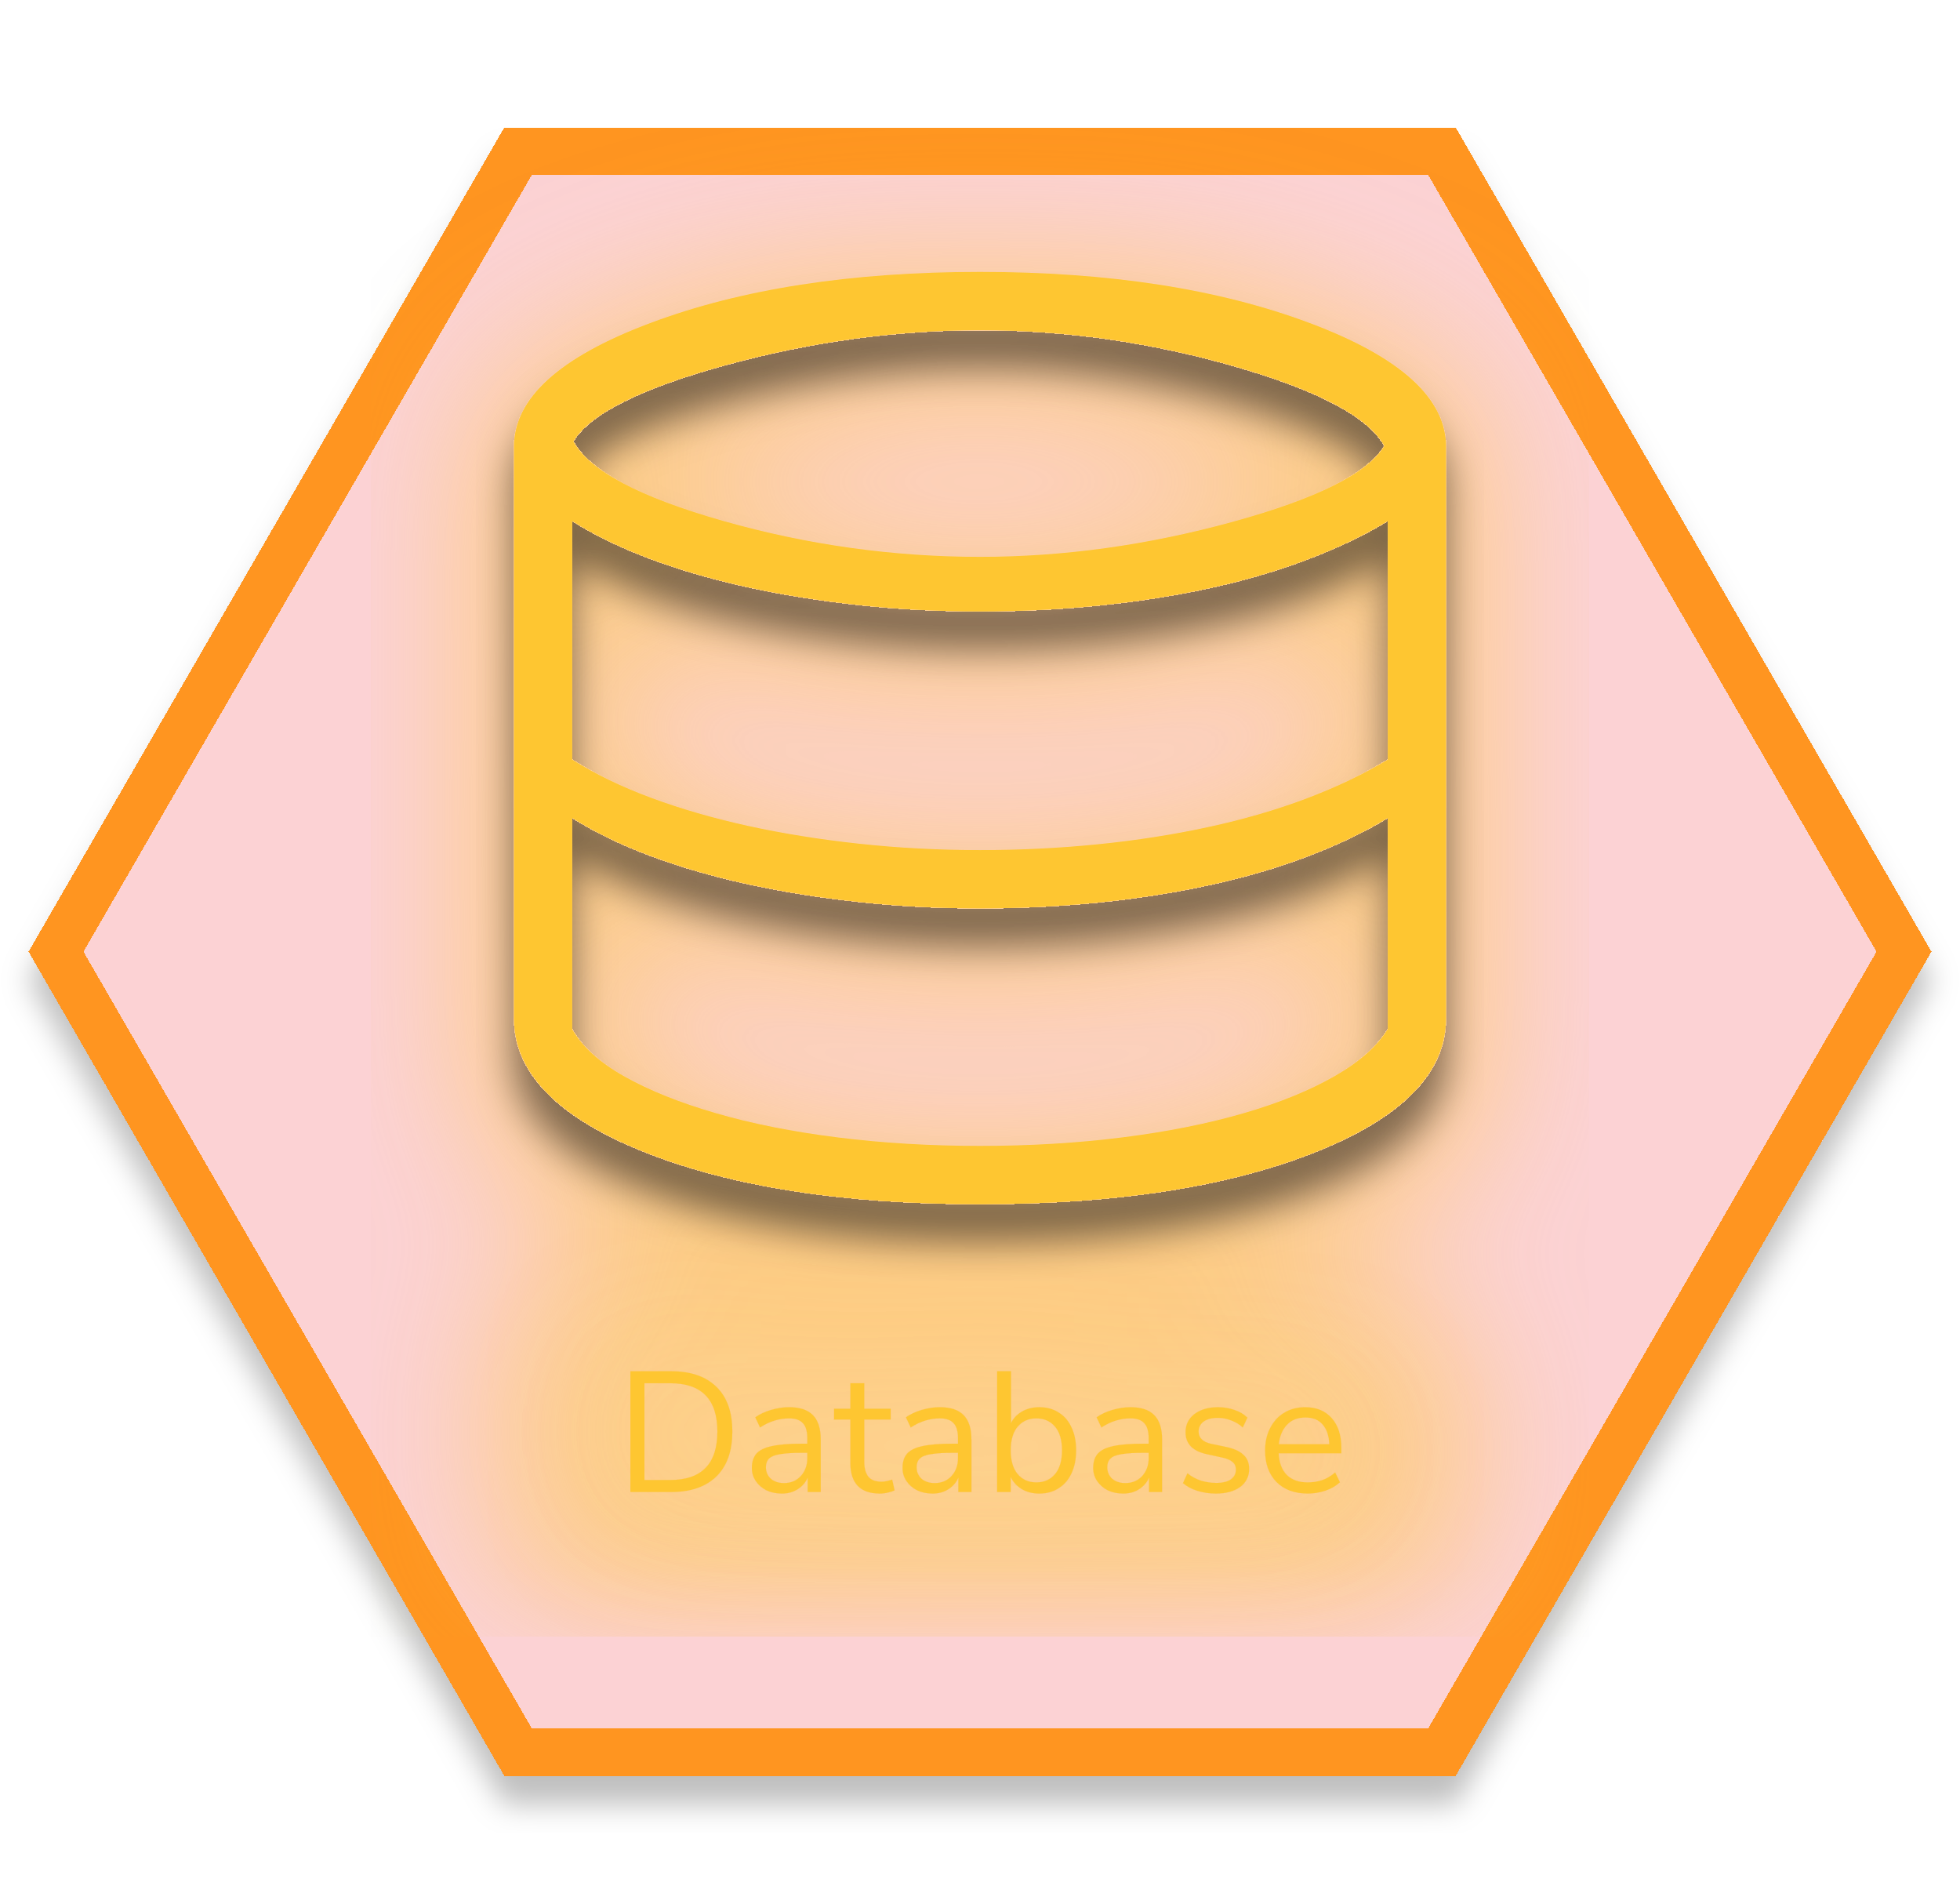
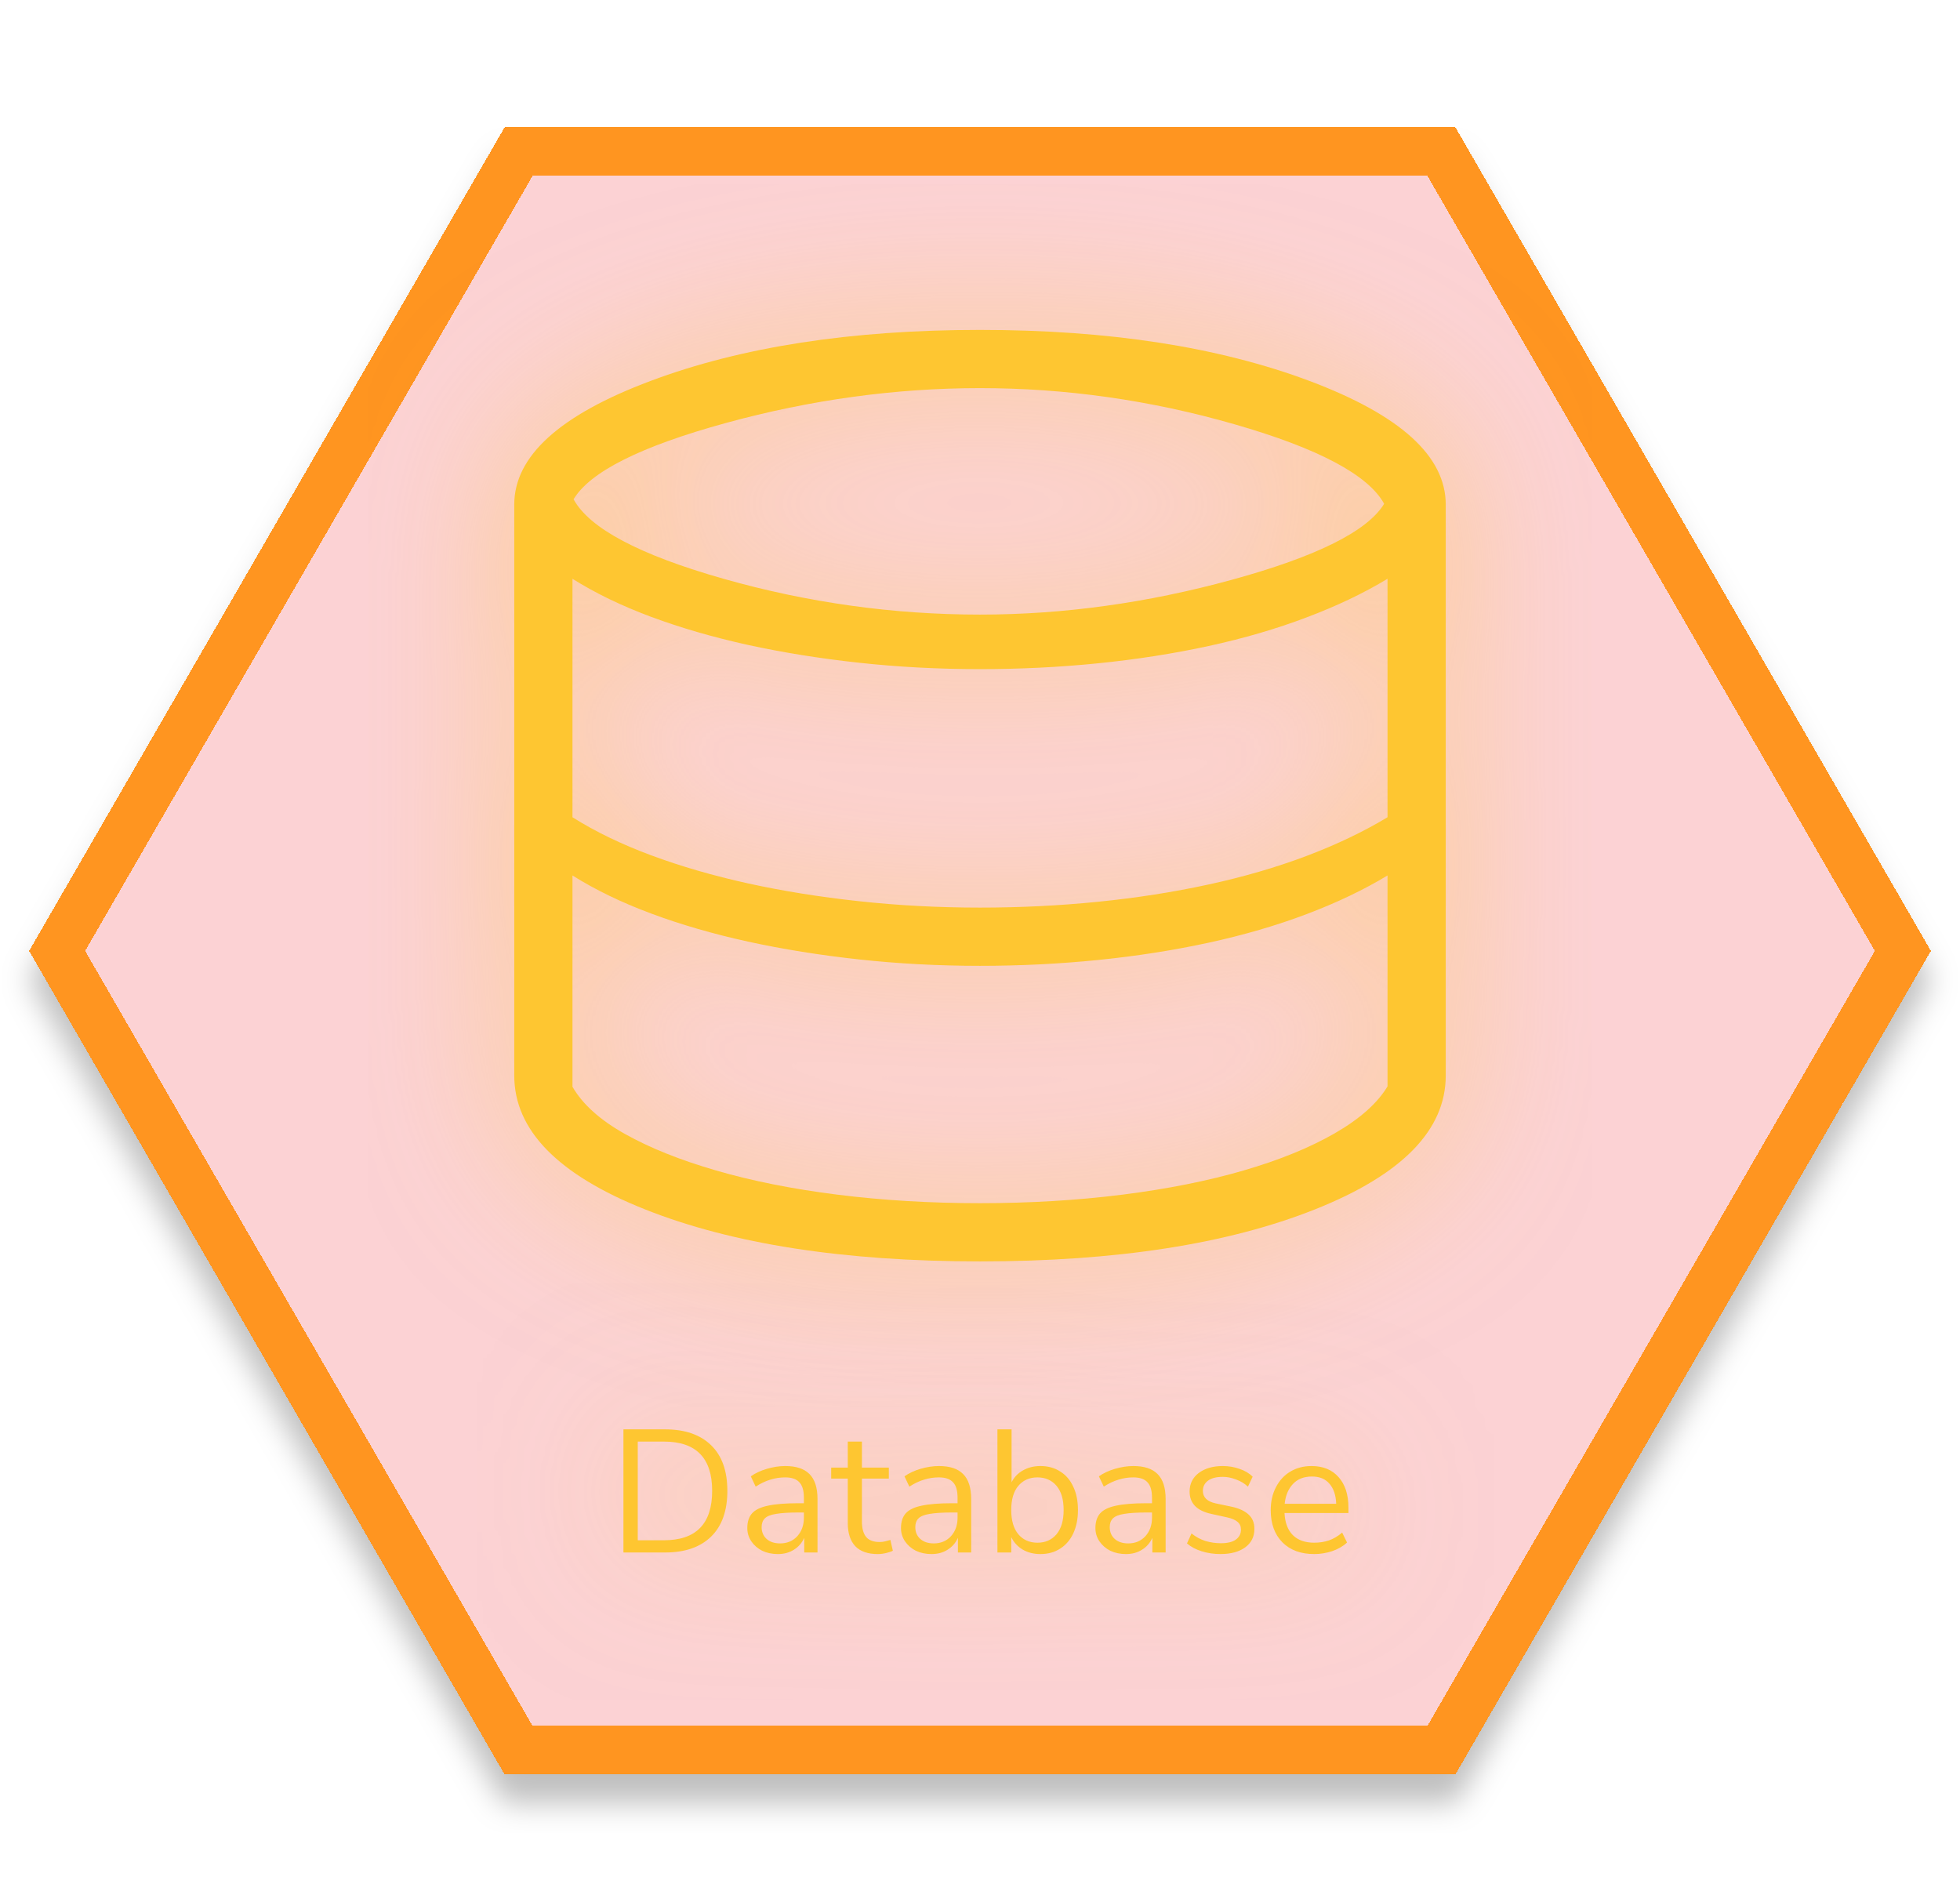
- <svg xmlns="http://www.w3.org/2000/svg" width="206" height="200" viewBox="0 0 206 200" fill="none">
-   <g filter="url(#filter0_d_666_107)">
-     <path d="M203 100L153 186.603L53 186.603L3 100L53 13.398L153 13.398L203 100Z" fill="#F21E2C" fill-opacity="0.2" shape-rendering="crispEdges" />
-     <path d="M151.557 15.898L200.113 100L151.557 184.103L54.443 184.103L5.887 100L54.443 15.898L151.557 15.898Z" stroke="#FF9520" stroke-width="5" stroke-miterlimit="1.367" stroke-linecap="round" shape-rendering="crispEdges" />
+ <svg xmlns="http://www.w3.org/2000/svg" width="202" height="196" viewBox="0 0 202 196" fill="none">
+   <g filter="url(#filter0_d_935_747)">
+     <path d="M199 98L150 182.87L52 182.87L3 98L52 13.13L150 13.13L199 98Z" fill="#F21E2C" fill-opacity="0.2" shape-rendering="crispEdges" />
+     <path d="M148.557 15.63L196.113 98L148.557 180.37L53.443 180.37L5.887 98L53.443 15.63L148.557 15.63Z" stroke="#FF9520" stroke-width="5" stroke-miterlimit="1.367" stroke-linecap="round" shape-rendering="crispEdges" />
  </g>
-   <g filter="url(#filter1_d_666_107)">
-     <g filter="url(#filter2_d_666_107)">
-       <path d="M103 126.531C88.69 126.531 76.949 124.708 67.778 121.063C58.606 117.414 54.02 112.72 54.02 106.982V46.939C54.02 41.853 58.796 37.52 68.347 33.941C77.89 30.361 89.441 28.571 103 28.571C116.559 28.571 128.11 30.361 137.653 33.941C147.204 37.52 151.98 41.853 151.98 46.939V106.988C151.98 112.722 147.394 117.414 138.222 121.063C129.051 124.708 117.31 126.531 103 126.531ZM103 58.51C111.767 58.51 120.604 57.288 129.51 54.843C138.42 52.398 143.751 49.737 145.502 46.859C143.829 43.818 138.584 41.031 129.767 38.496C120.951 35.961 112.029 34.694 103 34.694C94.106 34.694 85.196 35.916 76.269 38.361C67.339 40.81 62.002 43.484 60.259 46.382C61.925 49.443 67.182 52.231 76.031 54.745C84.88 57.255 93.869 58.51 103 58.51ZM103 89.325C107.204 89.325 111.337 89.12 115.398 88.712C119.459 88.304 123.339 87.698 127.037 86.894C130.739 86.09 134.178 85.088 137.353 83.888C140.524 82.684 143.359 81.329 145.857 79.822V54.745C143.359 56.255 140.522 57.608 137.347 58.804C134.175 60.008 130.739 61.012 127.037 61.816C123.335 62.62 119.455 63.227 115.398 63.635C111.341 64.043 107.208 64.247 103 64.247C98.633 64.247 94.39 64.022 90.271 63.574C86.149 63.124 82.257 62.5 78.596 61.7C74.935 60.892 71.543 59.908 68.42 58.749C65.298 57.586 62.539 56.251 60.143 54.745V79.822C62.539 81.333 65.298 82.667 68.42 83.826C71.543 84.986 74.935 85.969 78.596 86.778C82.261 87.582 86.153 88.206 90.271 88.651C94.394 89.1 98.637 89.325 103 89.325ZM103 120.408C108.245 120.408 113.231 120.11 117.957 119.514C122.684 118.918 126.933 118.071 130.704 116.973C134.471 115.88 137.675 114.573 140.316 113.055C142.949 111.537 144.796 109.894 145.857 108.127V85.945C143.359 87.455 140.522 88.81 137.347 90.01C134.175 91.21 130.739 92.212 127.037 93.016C123.335 93.82 119.455 94.427 115.398 94.835C111.341 95.243 107.208 95.447 103 95.447C98.633 95.447 94.39 95.222 90.271 94.773C86.149 94.325 82.257 93.7 78.596 92.9C74.935 92.096 71.543 91.112 68.42 89.949C65.298 88.786 62.539 87.451 60.143 85.945V108.163C61.204 110.008 63.047 111.665 65.671 113.135C68.296 114.604 71.492 115.884 75.259 116.973C79.026 118.071 83.282 118.918 88.025 119.514C92.763 120.11 97.755 120.408 103 120.408Z" fill="#FEC631" />
-     </g>
-     <g filter="url(#filter3_d_666_107)">
-       <path d="M66.256 156.776V144.086H70.54C72.592 144.086 74.176 144.632 75.292 145.724C76.408 146.804 76.966 148.37 76.966 150.422C76.966 152.474 76.408 154.046 75.292 155.138C74.176 156.23 72.592 156.776 70.54 156.776H66.256ZM67.732 155.516H70.432C73.744 155.516 75.4 153.818 75.4 150.422C75.4 147.038 73.744 145.346 70.432 145.346H67.732V155.516ZM82.172 156.938C81.572 156.938 81.032 156.824 80.552 156.596C80.084 156.356 79.712 156.032 79.436 155.624C79.16 155.216 79.022 154.76 79.022 154.256C79.022 153.62 79.184 153.116 79.508 152.744C79.844 152.372 80.39 152.108 81.146 151.952C81.914 151.784 82.958 151.7 84.278 151.7H84.854V151.142C84.854 150.398 84.698 149.864 84.386 149.54C84.086 149.204 83.6 149.036 82.928 149.036C82.4 149.036 81.89 149.114 81.398 149.27C80.906 149.414 80.402 149.654 79.886 149.99L79.382 148.928C79.838 148.604 80.39 148.346 81.038 148.154C81.698 147.962 82.328 147.866 82.928 147.866C84.056 147.866 84.89 148.142 85.43 148.694C85.982 149.246 86.258 150.104 86.258 151.268V156.776H84.89V155.264C84.662 155.78 84.308 156.188 83.828 156.488C83.36 156.788 82.808 156.938 82.172 156.938ZM82.406 155.84C83.126 155.84 83.714 155.594 84.17 155.102C84.626 154.598 84.854 153.962 84.854 153.194V152.654H84.296C83.324 152.654 82.556 152.702 81.992 152.798C81.44 152.882 81.05 153.038 80.822 153.266C80.606 153.482 80.498 153.782 80.498 154.166C80.498 154.658 80.666 155.06 81.002 155.372C81.35 155.684 81.818 155.84 82.406 155.84ZM92.473 156.938C91.441 156.938 90.667 156.668 90.151 156.128C89.635 155.576 89.377 154.784 89.377 153.752V149.162H87.667V148.028H89.377V145.346H90.835V148.028H93.607V149.162H90.835V153.608C90.835 154.292 90.979 154.814 91.267 155.174C91.555 155.522 92.023 155.696 92.671 155.696C92.863 155.696 93.055 155.672 93.247 155.624C93.439 155.576 93.613 155.528 93.769 155.48L94.021 156.596C93.865 156.68 93.637 156.758 93.337 156.83C93.037 156.902 92.749 156.938 92.473 156.938ZM98.01 156.938C97.41 156.938 96.87 156.824 96.39 156.596C95.922 156.356 95.55 156.032 95.274 155.624C94.998 155.216 94.86 154.76 94.86 154.256C94.86 153.62 95.022 153.116 95.346 152.744C95.682 152.372 96.228 152.108 96.984 151.952C97.752 151.784 98.796 151.7 100.116 151.7H100.692V151.142C100.692 150.398 100.536 149.864 100.224 149.54C99.924 149.204 99.438 149.036 98.766 149.036C98.238 149.036 97.728 149.114 97.236 149.27C96.744 149.414 96.24 149.654 95.724 149.99L95.22 148.928C95.676 148.604 96.228 148.346 96.876 148.154C97.536 147.962 98.166 147.866 98.766 147.866C99.894 147.866 100.728 148.142 101.268 148.694C101.82 149.246 102.096 150.104 102.096 151.268V156.776H100.728V155.264C100.5 155.78 100.146 156.188 99.666 156.488C99.198 156.788 98.646 156.938 98.01 156.938ZM98.244 155.84C98.964 155.84 99.552 155.594 100.008 155.102C100.464 154.598 100.692 153.962 100.692 153.194V152.654H100.134C99.162 152.654 98.394 152.702 97.83 152.798C97.278 152.882 96.888 153.038 96.66 153.266C96.444 153.482 96.336 153.782 96.336 154.166C96.336 154.658 96.504 155.06 96.84 155.372C97.188 155.684 97.656 155.84 98.244 155.84ZM109.229 156.938C108.533 156.938 107.921 156.782 107.393 156.47C106.877 156.158 106.487 155.732 106.223 155.192V156.776H104.801V144.086H106.259V149.54C106.511 149.024 106.901 148.616 107.429 148.316C107.957 148.016 108.557 147.866 109.229 147.866C110.009 147.866 110.687 148.052 111.263 148.424C111.851 148.784 112.301 149.306 112.613 149.99C112.937 150.662 113.099 151.466 113.099 152.402C113.099 153.326 112.937 154.13 112.613 154.814C112.301 155.486 111.851 156.008 111.263 156.38C110.687 156.752 110.009 156.938 109.229 156.938ZM108.923 155.768C109.739 155.768 110.393 155.48 110.885 154.904C111.377 154.316 111.623 153.482 111.623 152.402C111.623 151.31 111.377 150.476 110.885 149.9C110.393 149.324 109.739 149.036 108.923 149.036C108.107 149.036 107.453 149.324 106.961 149.9C106.469 150.476 106.223 151.31 106.223 152.402C106.223 153.482 106.469 154.316 106.961 154.904C107.453 155.48 108.107 155.768 108.923 155.768ZM118.049 156.938C117.449 156.938 116.909 156.824 116.429 156.596C115.961 156.356 115.589 156.032 115.313 155.624C115.037 155.216 114.899 154.76 114.899 154.256C114.899 153.62 115.061 153.116 115.385 152.744C115.721 152.372 116.267 152.108 117.023 151.952C117.791 151.784 118.835 151.7 120.155 151.7H120.731V151.142C120.731 150.398 120.575 149.864 120.263 149.54C119.963 149.204 119.477 149.036 118.805 149.036C118.277 149.036 117.767 149.114 117.275 149.27C116.783 149.414 116.279 149.654 115.763 149.99L115.259 148.928C115.715 148.604 116.267 148.346 116.915 148.154C117.575 147.962 118.205 147.866 118.805 147.866C119.933 147.866 120.767 148.142 121.307 148.694C121.859 149.246 122.135 150.104 122.135 151.268V156.776H120.767V155.264C120.539 155.78 120.185 156.188 119.705 156.488C119.237 156.788 118.685 156.938 118.049 156.938ZM118.283 155.84C119.003 155.84 119.591 155.594 120.047 155.102C120.503 154.598 120.731 153.962 120.731 153.194V152.654H120.173C119.201 152.654 118.433 152.702 117.869 152.798C117.317 152.882 116.927 153.038 116.699 153.266C116.483 153.482 116.375 153.782 116.375 154.166C116.375 154.658 116.543 155.06 116.879 155.372C117.227 155.684 117.695 155.84 118.283 155.84ZM127.792 156.938C127.108 156.938 126.46 156.842 125.848 156.65C125.236 156.458 124.732 156.188 124.336 155.84L124.804 154.814C125.236 155.162 125.71 155.42 126.226 155.588C126.754 155.744 127.288 155.822 127.828 155.822C128.512 155.822 129.028 155.696 129.376 155.444C129.724 155.192 129.898 154.85 129.898 154.418C129.898 154.082 129.784 153.818 129.556 153.626C129.328 153.422 128.968 153.266 128.476 153.158L126.838 152.798C125.35 152.474 124.606 151.706 124.606 150.494C124.606 149.702 124.918 149.066 125.542 148.586C126.178 148.106 127.006 147.866 128.026 147.866C128.626 147.866 129.196 147.962 129.736 148.154C130.288 148.334 130.744 148.604 131.104 148.964L130.618 149.99C130.27 149.666 129.862 149.42 129.394 149.252C128.938 149.072 128.482 148.982 128.026 148.982C127.354 148.982 126.844 149.114 126.496 149.378C126.148 149.642 125.974 149.99 125.974 150.422C125.974 151.094 126.418 151.526 127.306 151.718L128.944 152.06C129.712 152.228 130.294 152.498 130.69 152.87C131.086 153.23 131.284 153.722 131.284 154.346C131.284 155.15 130.966 155.786 130.33 156.254C129.694 156.71 128.848 156.938 127.792 156.938ZM137.448 156.938C136.068 156.938 134.976 156.536 134.172 155.732C133.368 154.916 132.966 153.812 132.966 152.42C132.966 151.52 133.146 150.728 133.506 150.044C133.866 149.348 134.358 148.814 134.982 148.442C135.618 148.058 136.35 147.866 137.178 147.866C138.366 147.866 139.296 148.25 139.968 149.018C140.64 149.774 140.976 150.818 140.976 152.15V152.708H134.388C134.436 153.704 134.724 154.466 135.252 154.994C135.78 155.51 136.512 155.768 137.448 155.768C137.976 155.768 138.48 155.69 138.96 155.534C139.44 155.366 139.896 155.096 140.328 154.724L140.832 155.75C140.436 156.122 139.932 156.416 139.32 156.632C138.708 156.836 138.084 156.938 137.448 156.938ZM137.214 148.946C136.386 148.946 135.732 149.204 135.252 149.72C134.772 150.236 134.49 150.914 134.406 151.754H139.716C139.68 150.866 139.446 150.176 139.014 149.684C138.594 149.192 137.994 148.946 137.214 148.946Z" fill="#FEC631" />
-     </g>
+   <g filter="url(#filter1_d_935_747)">
+     <path d="M101 130C86.976 130 75.47 128.214 66.482 124.642C57.494 121.066 53 116.466 53 110.842V52C53 47.016 57.68 42.77 67.04 39.262C76.392 35.754 87.712 34 101 34C114.288 34 125.608 35.754 134.96 39.262C144.32 42.77 149 47.016 149 52V110.848C149 116.468 144.506 121.066 135.518 124.642C126.53 128.214 115.024 130 101 130ZM101 63.34C109.592 63.34 118.252 62.142 126.98 59.746C135.712 57.35 140.936 54.742 142.652 51.922C141.012 48.942 135.872 46.21 127.232 43.726C118.592 41.242 109.848 40 101 40C92.284 40 83.552 41.198 74.804 43.594C66.052 45.994 60.822 48.614 59.114 51.454C60.746 54.454 65.898 57.186 74.57 59.65C83.242 62.11 92.052 63.34 101 63.34ZM101 93.538C105.12 93.538 109.17 93.338 113.15 92.938C117.13 92.538 120.932 91.944 124.556 91.156C128.184 90.368 131.554 89.386 134.666 88.21C137.774 87.03 140.552 85.702 143 84.226V59.65C140.552 61.13 137.772 62.456 134.66 63.628C131.552 64.808 128.184 65.792 124.556 66.58C120.928 67.368 117.126 67.962 113.15 68.362C109.174 68.762 105.124 68.962 101 68.962C96.72 68.962 92.562 68.742 88.526 68.302C84.486 67.862 80.672 67.25 77.084 66.466C73.496 65.674 70.172 64.71 67.112 63.574C64.052 62.434 61.348 61.126 59 59.65V84.226C61.348 85.706 64.052 87.014 67.112 88.15C70.172 89.286 73.496 90.25 77.084 91.042C80.676 91.83 84.49 92.442 88.526 92.878C92.566 93.318 96.724 93.538 101 93.538ZM101 124C106.14 124 111.026 123.708 115.658 123.124C120.29 122.54 124.454 121.71 128.15 120.634C131.842 119.562 134.982 118.282 137.57 116.794C140.15 115.306 141.96 113.696 143 111.964V90.226C140.552 91.706 137.772 93.034 134.66 94.21C131.552 95.386 128.184 96.368 124.556 97.156C120.928 97.944 117.126 98.538 113.15 98.938C109.174 99.338 105.124 99.538 101 99.538C96.72 99.538 92.562 99.318 88.526 98.878C84.486 98.438 80.672 97.826 77.084 97.042C73.496 96.254 70.172 95.29 67.112 94.15C64.052 93.01 61.348 91.702 59 90.226V112C60.04 113.808 61.846 115.432 64.418 116.872C66.99 118.312 70.122 119.566 73.814 120.634C77.506 121.71 81.676 122.54 86.324 123.124C90.968 123.708 95.86 124 101 124Z" fill="#FEC631" />
+   </g>
+   <g filter="url(#filter2_d_935_747)">
+     <path d="M64.252 160V147.31H68.536C70.588 147.31 72.172 147.856 73.288 148.948C74.404 150.028 74.962 151.594 74.962 153.646C74.962 155.698 74.404 157.27 73.288 158.362C72.172 159.454 70.588 160 68.536 160H64.252ZM65.728 158.74H68.428C71.74 158.74 73.396 157.042 73.396 153.646C73.396 150.262 71.74 148.57 68.428 148.57H65.728V158.74ZM80.168 160.162C79.568 160.162 79.028 160.048 78.548 159.82C78.08 159.58 77.708 159.256 77.432 158.848C77.156 158.44 77.018 157.984 77.018 157.48C77.018 156.844 77.18 156.34 77.504 155.968C77.84 155.596 78.386 155.332 79.142 155.176C79.91 155.008 80.954 154.924 82.274 154.924H82.85V154.366C82.85 153.622 82.694 153.088 82.382 152.764C82.082 152.428 81.596 152.26 80.924 152.26C80.396 152.26 79.886 152.338 79.394 152.494C78.902 152.638 78.398 152.878 77.882 153.214L77.378 152.152C77.834 151.828 78.386 151.57 79.034 151.378C79.694 151.186 80.324 151.09 80.924 151.09C82.052 151.09 82.886 151.366 83.426 151.918C83.978 152.47 84.254 153.328 84.254 154.492V160H82.886V158.488C82.658 159.004 82.304 159.412 81.824 159.712C81.356 160.012 80.804 160.162 80.168 160.162ZM80.402 159.064C81.122 159.064 81.71 158.818 82.166 158.326C82.622 157.822 82.85 157.186 82.85 156.418V155.878H82.292C81.32 155.878 80.552 155.926 79.988 156.022C79.436 156.106 79.046 156.262 78.818 156.49C78.602 156.706 78.494 157.006 78.494 157.39C78.494 157.882 78.662 158.284 78.998 158.596C79.346 158.908 79.814 159.064 80.402 159.064ZM90.469 160.162C89.437 160.162 88.663 159.892 88.147 159.352C87.631 158.8 87.373 158.008 87.373 156.976V152.386H85.663V151.252H87.373V148.57H88.831V151.252H91.603V152.386H88.831V156.832C88.831 157.516 88.975 158.038 89.263 158.398C89.551 158.746 90.019 158.92 90.667 158.92C90.859 158.92 91.051 158.896 91.243 158.848C91.435 158.8 91.609 158.752 91.765 158.704L92.017 159.82C91.861 159.904 91.633 159.982 91.333 160.054C91.033 160.126 90.745 160.162 90.469 160.162ZM96.006 160.162C95.406 160.162 94.866 160.048 94.386 159.82C93.918 159.58 93.546 159.256 93.27 158.848C92.994 158.44 92.856 157.984 92.856 157.48C92.856 156.844 93.018 156.34 93.342 155.968C93.678 155.596 94.224 155.332 94.98 155.176C95.748 155.008 96.792 154.924 98.112 154.924H98.688V154.366C98.688 153.622 98.532 153.088 98.22 152.764C97.92 152.428 97.434 152.26 96.762 152.26C96.234 152.26 95.724 152.338 95.232 152.494C94.74 152.638 94.236 152.878 93.72 153.214L93.216 152.152C93.672 151.828 94.224 151.57 94.872 151.378C95.532 151.186 96.162 151.09 96.762 151.09C97.89 151.09 98.724 151.366 99.264 151.918C99.816 152.47 100.092 153.328 100.092 154.492V160H98.724V158.488C98.496 159.004 98.142 159.412 97.662 159.712C97.194 160.012 96.642 160.162 96.006 160.162ZM96.24 159.064C96.96 159.064 97.548 158.818 98.004 158.326C98.46 157.822 98.688 157.186 98.688 156.418V155.878H98.13C97.158 155.878 96.39 155.926 95.826 156.022C95.274 156.106 94.884 156.262 94.656 156.49C94.44 156.706 94.332 157.006 94.332 157.39C94.332 157.882 94.5 158.284 94.836 158.596C95.184 158.908 95.652 159.064 96.24 159.064ZM107.225 160.162C106.529 160.162 105.917 160.006 105.389 159.694C104.873 159.382 104.483 158.956 104.219 158.416V160H102.797V147.31H104.255V152.764C104.507 152.248 104.897 151.84 105.425 151.54C105.953 151.24 106.553 151.09 107.225 151.09C108.005 151.09 108.683 151.276 109.259 151.648C109.847 152.008 110.297 152.53 110.609 153.214C110.933 153.886 111.095 154.69 111.095 155.626C111.095 156.55 110.933 157.354 110.609 158.038C110.297 158.71 109.847 159.232 109.259 159.604C108.683 159.976 108.005 160.162 107.225 160.162ZM106.919 158.992C107.735 158.992 108.389 158.704 108.881 158.128C109.373 157.54 109.619 156.706 109.619 155.626C109.619 154.534 109.373 153.7 108.881 153.124C108.389 152.548 107.735 152.26 106.919 152.26C106.103 152.26 105.449 152.548 104.957 153.124C104.465 153.7 104.219 154.534 104.219 155.626C104.219 156.706 104.465 157.54 104.957 158.128C105.449 158.704 106.103 158.992 106.919 158.992ZM116.045 160.162C115.445 160.162 114.905 160.048 114.425 159.82C113.957 159.58 113.585 159.256 113.309 158.848C113.033 158.44 112.895 157.984 112.895 157.48C112.895 156.844 113.057 156.34 113.381 155.968C113.717 155.596 114.263 155.332 115.019 155.176C115.787 155.008 116.831 154.924 118.151 154.924H118.727V154.366C118.727 153.622 118.571 153.088 118.259 152.764C117.959 152.428 117.473 152.26 116.801 152.26C116.273 152.26 115.763 152.338 115.271 152.494C114.779 152.638 114.275 152.878 113.759 153.214L113.255 152.152C113.711 151.828 114.263 151.57 114.911 151.378C115.571 151.186 116.201 151.09 116.801 151.09C117.929 151.09 118.763 151.366 119.303 151.918C119.855 152.47 120.131 153.328 120.131 154.492V160H118.763V158.488C118.535 159.004 118.181 159.412 117.701 159.712C117.233 160.012 116.681 160.162 116.045 160.162ZM116.279 159.064C116.999 159.064 117.587 158.818 118.043 158.326C118.499 157.822 118.727 157.186 118.727 156.418V155.878H118.169C117.197 155.878 116.429 155.926 115.865 156.022C115.313 156.106 114.923 156.262 114.695 156.49C114.479 156.706 114.371 157.006 114.371 157.39C114.371 157.882 114.539 158.284 114.875 158.596C115.223 158.908 115.691 159.064 116.279 159.064ZM125.788 160.162C125.104 160.162 124.456 160.066 123.844 159.874C123.232 159.682 122.728 159.412 122.332 159.064L122.8 158.038C123.232 158.386 123.706 158.644 124.222 158.812C124.75 158.968 125.284 159.046 125.824 159.046C126.508 159.046 127.024 158.92 127.372 158.668C127.72 158.416 127.894 158.074 127.894 157.642C127.894 157.306 127.78 157.042 127.552 156.85C127.324 156.646 126.964 156.49 126.472 156.382L124.834 156.022C123.346 155.698 122.602 154.93 122.602 153.718C122.602 152.926 122.914 152.29 123.538 151.81C124.174 151.33 125.002 151.09 126.022 151.09C126.622 151.09 127.192 151.186 127.732 151.378C128.284 151.558 128.74 151.828 129.1 152.188L128.614 153.214C128.266 152.89 127.858 152.644 127.39 152.476C126.934 152.296 126.478 152.206 126.022 152.206C125.35 152.206 124.84 152.338 124.492 152.602C124.144 152.866 123.97 153.214 123.97 153.646C123.97 154.318 124.414 154.75 125.302 154.942L126.94 155.284C127.708 155.452 128.29 155.722 128.686 156.094C129.082 156.454 129.28 156.946 129.28 157.57C129.28 158.374 128.962 159.01 128.326 159.478C127.69 159.934 126.844 160.162 125.788 160.162ZM135.444 160.162C134.064 160.162 132.972 159.76 132.168 158.956C131.364 158.14 130.962 157.036 130.962 155.644C130.962 154.744 131.142 153.952 131.502 153.268C131.862 152.572 132.354 152.038 132.978 151.666C133.614 151.282 134.346 151.09 135.174 151.09C136.362 151.09 137.292 151.474 137.964 152.242C138.636 152.998 138.972 154.042 138.972 155.374V155.932H132.384C132.432 156.928 132.72 157.69 133.248 158.218C133.776 158.734 134.508 158.992 135.444 158.992C135.972 158.992 136.476 158.914 136.956 158.758C137.436 158.59 137.892 158.32 138.324 157.948L138.828 158.974C138.432 159.346 137.928 159.64 137.316 159.856C136.704 160.06 136.08 160.162 135.444 160.162ZM135.21 152.17C134.382 152.17 133.728 152.428 133.248 152.944C132.768 153.46 132.486 154.138 132.402 154.978H137.712C137.676 154.09 137.442 153.4 137.01 152.908C136.59 152.416 135.99 152.17 135.21 152.17Z" fill="#FEC631" />
  </g>
  <defs>
-     <filter id="filter0_d_666_107" x="0" y="13.398" width="206" height="179.205" filterUnits="userSpaceOnUse" color-interpolation-filters="sRGB">
+     <filter id="filter0_d_935_747" x="0" y="13.13" width="202" height="175.741" filterUnits="userSpaceOnUse" color-interpolation-filters="sRGB">
      <feFlood flood-opacity="0" result="BackgroundImageFix" />
      <feColorMatrix in="SourceAlpha" type="matrix" values="0 0 0 0 0 0 0 0 0 0 0 0 0 0 0 0 0 0 127 0" result="hardAlpha" />
      <feOffset dy="3" />
      <feGaussianBlur stdDeviation="1.5" />
      <feComposite in2="hardAlpha" operator="out" />
      <feColorMatrix type="matrix" values="0 0 0 0 0 0 0 0 0 0 0 0 0 0 0 0 0 0 0.25 0" />
-       <feBlend mode="normal" in2="BackgroundImageFix" result="effect1_dropShadow_666_107" />
-       <feBlend mode="normal" in="SourceGraphic" in2="effect1_dropShadow_666_107" result="shape" />
+       <feBlend mode="normal" in2="BackgroundImageFix" result="effect1_dropShadow_935_747" />
+       <feBlend mode="normal" in="SourceGraphic" in2="effect1_dropShadow_935_747" result="shape" />
    </filter>
-     <filter id="filter1_d_666_107" x="39.02" y="13.571" width="127.959" height="158.366" filterUnits="userSpaceOnUse" color-interpolation-filters="sRGB">
+     <filter id="filter1_d_935_747" x="38" y="19" width="126" height="126" filterUnits="userSpaceOnUse" color-interpolation-filters="sRGB">
      <feFlood flood-opacity="0" result="BackgroundImageFix" />
      <feColorMatrix in="SourceAlpha" type="matrix" values="0 0 0 0 0 0 0 0 0 0 0 0 0 0 0 0 0 0 127 0" result="hardAlpha" />
      <feOffset />
      <feGaussianBlur stdDeviation="7.5" />
      <feColorMatrix type="matrix" values="0 0 0 0 0.996 0 0 0 0 0.776 0 0 0 0 0.192 0 0 0 0.5 0" />
-       <feBlend mode="normal" in2="BackgroundImageFix" result="effect1_dropShadow_666_107" />
-       <feBlend mode="normal" in="SourceGraphic" in2="effect1_dropShadow_666_107" result="shape" />
+       <feBlend mode="normal" in2="BackgroundImageFix" result="effect1_dropShadow_935_747" />
+       <feBlend mode="normal" in="SourceGraphic" in2="effect1_dropShadow_935_747" result="shape" />
    </filter>
-     <filter id="filter2_d_666_107" x="50.02" y="28.571" width="105.959" height="105.959" filterUnits="userSpaceOnUse" color-interpolation-filters="sRGB">
-       <feFlood flood-opacity="0" result="BackgroundImageFix" />
-       <feColorMatrix in="SourceAlpha" type="matrix" values="0 0 0 0 0 0 0 0 0 0 0 0 0 0 0 0 0 0 127 0" result="hardAlpha" />
-       <feOffset dy="4" />
-       <feGaussianBlur stdDeviation="2" />
-       <feComposite in2="hardAlpha" operator="out" />
-       <feColorMatrix type="matrix" values="0 0 0 0 0 0 0 0 0 0 0 0 0 0 0 0 0 0 0.5 0" />
-       <feBlend mode="normal" in2="BackgroundImageFix" result="effect1_dropShadow_666_107" />
-       <feBlend mode="normal" in="SourceGraphic" in2="effect1_dropShadow_666_107" result="shape" />
-     </filter>
-     <filter id="filter3_d_666_107" x="51.256" y="129.086" width="104.719" height="42.852" filterUnits="userSpaceOnUse" color-interpolation-filters="sRGB">
+     <filter id="filter2_d_935_747" x="49.252" y="132.31" width="104.719" height="42.852" filterUnits="userSpaceOnUse" color-interpolation-filters="sRGB">
      <feFlood flood-opacity="0" result="BackgroundImageFix" />
      <feColorMatrix in="SourceAlpha" type="matrix" values="0 0 0 0 0 0 0 0 0 0 0 0 0 0 0 0 0 0 127 0" result="hardAlpha" />
      <feOffset />
      <feGaussianBlur stdDeviation="7.5" />
-       <feComposite in2="hardAlpha" operator="out" />
-       <feColorMatrix type="matrix" values="0 0 0 0 1 0 0 0 0 0.996 0 0 0 0 0.91 0 0 0 0.5 0" />
-       <feBlend mode="normal" in2="BackgroundImageFix" result="effect1_dropShadow_666_107" />
-       <feBlend mode="normal" in="SourceGraphic" in2="effect1_dropShadow_666_107" result="shape" />
+       <feColorMatrix type="matrix" values="0 0 0 0 0.996 0 0 0 0 0.776 0 0 0 0 0.192 0 0 0 0.5 0" />
+       <feBlend mode="normal" in2="BackgroundImageFix" result="effect1_dropShadow_935_747" />
+       <feBlend mode="normal" in="SourceGraphic" in2="effect1_dropShadow_935_747" result="shape" />
    </filter>
  </defs>
</svg>
